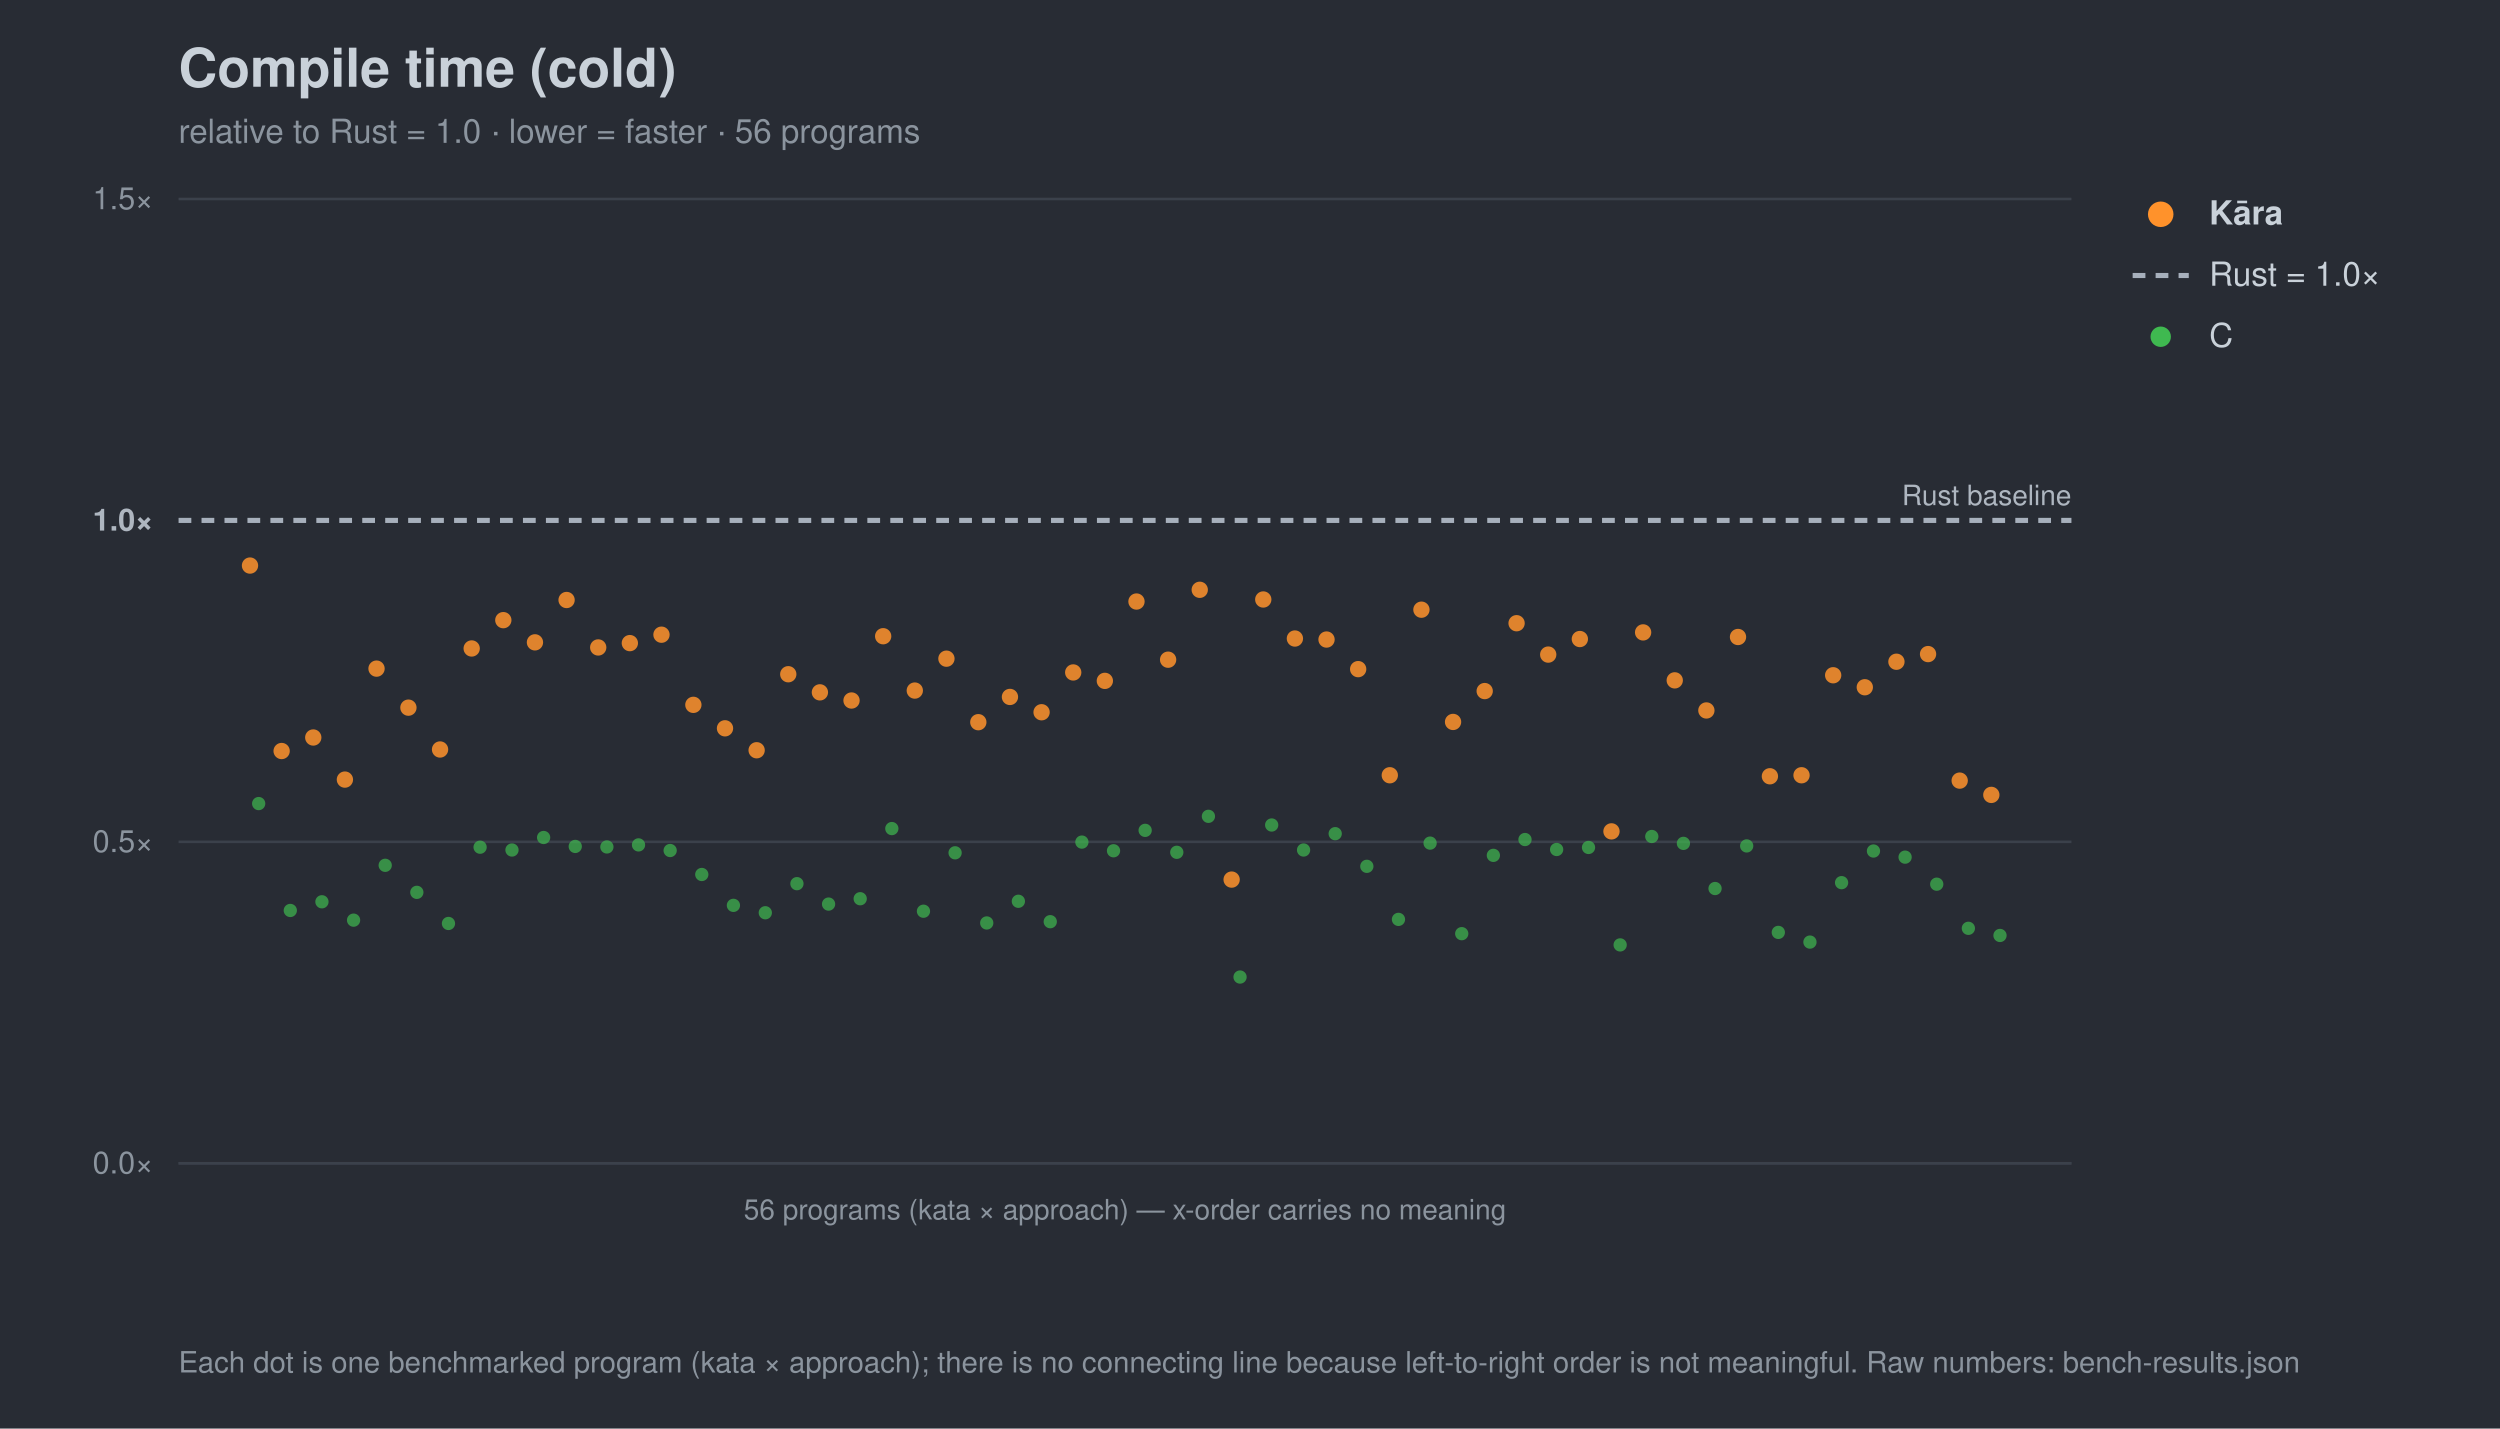
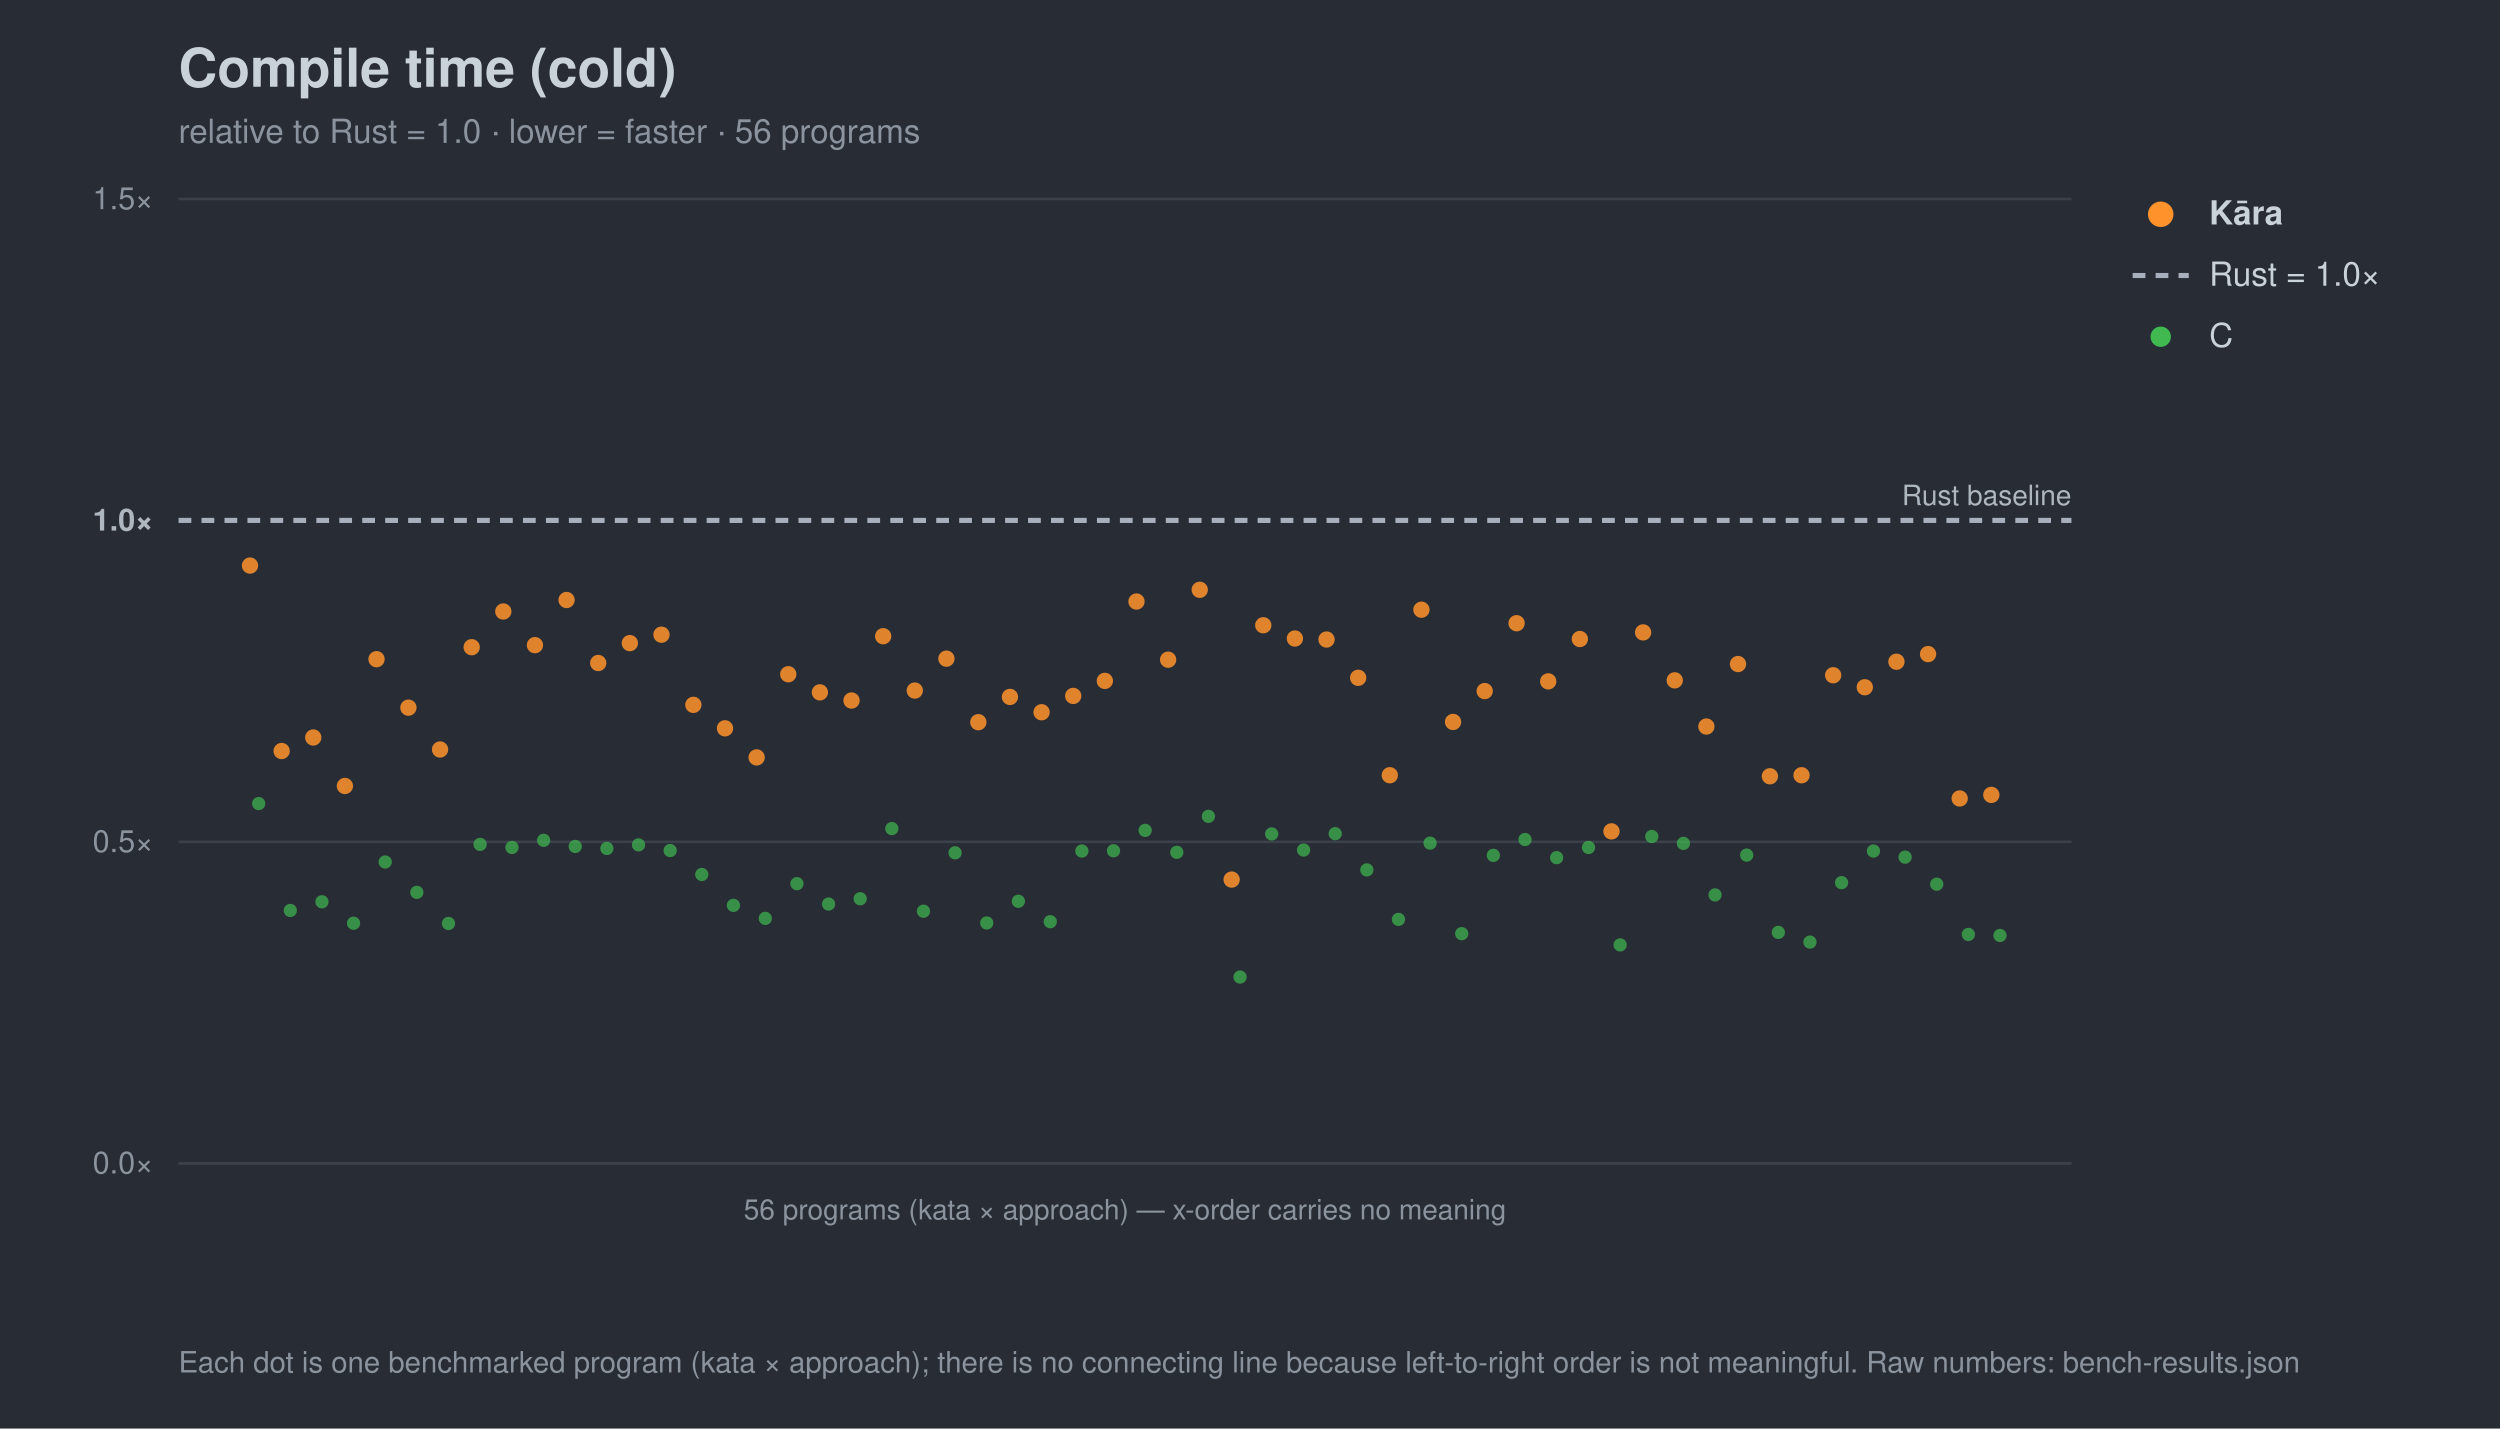
<svg xmlns="http://www.w3.org/2000/svg" width="980" height="560" viewBox="0 0 980 560" font-family="-apple-system,Segoe UI,Helvetica,Arial,sans-serif">
  <rect width="980" height="560" fill="#282c34" />
  <text x="70" y="34" font-size="21" font-weight="700" fill="#c9d1d9">Compile time (cold)</text>
  <text x="70" y="56" font-size="13" fill="#8b949e">relative to Rust = 1.0 · lower = faster · 56 programs</text>
  <line x1="70" y1="456.0" x2="812" y2="456.0" stroke="#3b414b" stroke-width="1" />
  <text x="60" y="460.0" font-size="12" text-anchor="end" fill="#8b949e">0.0×</text>
  <line x1="70" y1="330.0" x2="812" y2="330.0" stroke="#3b414b" stroke-width="1" />
  <text x="60" y="334.0" font-size="12" text-anchor="end" fill="#8b949e">0.5×</text>
  <line x1="70" y1="204.0" x2="812" y2="204.0" stroke="#a7b0bc" stroke-width="2" stroke-dasharray="5 4" />
  <text x="60" y="208.0" font-size="12" text-anchor="end" fill="#aeb6c0" font-weight="700">1.0×</text>
  <line x1="70" y1="78.0" x2="812" y2="78.0" stroke="#3b414b" stroke-width="1" />
  <text x="60" y="82.0" font-size="12" text-anchor="end" fill="#8b949e">1.5×</text>
  <text x="812" y="198.0" font-size="11" text-anchor="end" fill="#aeb6c0">Rust baseline</text>
  <line x1="70" y1="456" x2="812" y2="456" stroke="#3b414b" />
  <text x="441.0" y="478" font-size="11" text-anchor="middle" fill="#8b949e">56 programs (kata × approach) — x-order carries no meaning</text>
  <circle cx="101.4" cy="315.0" r="2.6" fill="#3fb950" opacity="0.7" />
  <circle cx="113.8" cy="356.9" r="2.6" fill="#3fb950" opacity="0.7" />
  <circle cx="126.2" cy="353.5" r="2.6" fill="#3fb950" opacity="0.7" />
-   <circle cx="138.6" cy="360.7" r="2.6" fill="#3fb950" opacity="0.7" />
-   <circle cx="151.0" cy="339.2" r="2.6" fill="#3fb950" opacity="0.7" />
+   <circle cx="138.6" cy="361.9" r="2.6" fill="#3fb950" opacity="0.7" />
+   <circle cx="151.0" cy="337.9" r="2.6" fill="#3fb950" opacity="0.7" />
  <circle cx="163.4" cy="349.8" r="2.6" fill="#3fb950" opacity="0.7" />
  <circle cx="175.8" cy="362.0" r="2.6" fill="#3fb950" opacity="0.7" />
-   <circle cx="188.2" cy="332.1" r="2.6" fill="#3fb950" opacity="0.7" />
-   <circle cx="200.7" cy="333.2" r="2.6" fill="#3fb950" opacity="0.7" />
-   <circle cx="213.1" cy="328.3" r="2.6" fill="#3fb950" opacity="0.7" />
+   <circle cx="188.2" cy="331.0" r="2.6" fill="#3fb950" opacity="0.7" />
+   <circle cx="200.7" cy="332.2" r="2.6" fill="#3fb950" opacity="0.7" />
+   <circle cx="213.1" cy="329.4" r="2.6" fill="#3fb950" opacity="0.7" />
  <circle cx="225.5" cy="331.8" r="2.6" fill="#3fb950" opacity="0.7" />
-   <circle cx="237.9" cy="332.0" r="2.6" fill="#3fb950" opacity="0.7" />
+   <circle cx="237.9" cy="332.6" r="2.6" fill="#3fb950" opacity="0.7" />
  <circle cx="250.3" cy="331.2" r="2.6" fill="#3fb950" opacity="0.7" />
  <circle cx="262.7" cy="333.4" r="2.6" fill="#3fb950" opacity="0.7" />
  <circle cx="275.1" cy="342.8" r="2.6" fill="#3fb950" opacity="0.7" />
  <circle cx="287.5" cy="354.9" r="2.6" fill="#3fb950" opacity="0.7" />
-   <circle cx="300.0" cy="357.8" r="2.6" fill="#3fb950" opacity="0.7" />
+   <circle cx="300.0" cy="360.0" r="2.6" fill="#3fb950" opacity="0.7" />
  <circle cx="312.4" cy="346.4" r="2.6" fill="#3fb950" opacity="0.7" />
  <circle cx="324.8" cy="354.4" r="2.6" fill="#3fb950" opacity="0.7" />
  <circle cx="337.2" cy="352.3" r="2.6" fill="#3fb950" opacity="0.7" />
  <circle cx="349.6" cy="324.8" r="2.6" fill="#3fb950" opacity="0.7" />
  <circle cx="362.0" cy="357.2" r="2.6" fill="#3fb950" opacity="0.7" />
  <circle cx="374.4" cy="334.3" r="2.6" fill="#3fb950" opacity="0.7" />
  <circle cx="386.8" cy="361.8" r="2.6" fill="#3fb950" opacity="0.7" />
  <circle cx="399.2" cy="353.3" r="2.6" fill="#3fb950" opacity="0.7" />
  <circle cx="411.7" cy="361.3" r="2.6" fill="#3fb950" opacity="0.7" />
-   <circle cx="424.1" cy="330.1" r="2.6" fill="#3fb950" opacity="0.7" />
+   <circle cx="424.1" cy="333.6" r="2.6" fill="#3fb950" opacity="0.7" />
  <circle cx="436.5" cy="333.5" r="2.6" fill="#3fb950" opacity="0.7" />
  <circle cx="448.9" cy="325.5" r="2.6" fill="#3fb950" opacity="0.7" />
  <circle cx="461.3" cy="334.1" r="2.6" fill="#3fb950" opacity="0.7" />
  <circle cx="473.7" cy="320.0" r="2.6" fill="#3fb950" opacity="0.7" />
  <circle cx="486.1" cy="383.0" r="2.6" fill="#3fb950" opacity="0.7" />
-   <circle cx="498.5" cy="323.4" r="2.6" fill="#3fb950" opacity="0.7" />
+   <circle cx="498.5" cy="326.9" r="2.6" fill="#3fb950" opacity="0.7" />
  <circle cx="511.0" cy="333.2" r="2.6" fill="#3fb950" opacity="0.7" />
  <circle cx="523.4" cy="326.8" r="2.6" fill="#3fb950" opacity="0.7" />
-   <circle cx="535.8" cy="339.6" r="2.6" fill="#3fb950" opacity="0.7" />
+   <circle cx="535.8" cy="341.0" r="2.6" fill="#3fb950" opacity="0.7" />
  <circle cx="548.2" cy="360.4" r="2.6" fill="#3fb950" opacity="0.7" />
  <circle cx="560.6" cy="330.5" r="2.6" fill="#3fb950" opacity="0.7" />
  <circle cx="573.0" cy="366.0" r="2.6" fill="#3fb950" opacity="0.7" />
  <circle cx="585.4" cy="335.3" r="2.6" fill="#3fb950" opacity="0.7" />
  <circle cx="597.8" cy="329.1" r="2.6" fill="#3fb950" opacity="0.7" />
-   <circle cx="610.2" cy="333.0" r="2.6" fill="#3fb950" opacity="0.7" />
+   <circle cx="610.2" cy="336.2" r="2.6" fill="#3fb950" opacity="0.7" />
  <circle cx="622.7" cy="332.2" r="2.6" fill="#3fb950" opacity="0.7" />
  <circle cx="635.1" cy="370.4" r="2.6" fill="#3fb950" opacity="0.7" />
  <circle cx="647.5" cy="327.9" r="2.6" fill="#3fb950" opacity="0.7" />
  <circle cx="659.9" cy="330.6" r="2.6" fill="#3fb950" opacity="0.7" />
-   <circle cx="672.3" cy="348.3" r="2.6" fill="#3fb950" opacity="0.7" />
-   <circle cx="684.7" cy="331.6" r="2.6" fill="#3fb950" opacity="0.7" />
+   <circle cx="672.3" cy="350.8" r="2.6" fill="#3fb950" opacity="0.7" />
+   <circle cx="684.7" cy="335.2" r="2.6" fill="#3fb950" opacity="0.7" />
  <circle cx="697.1" cy="365.5" r="2.6" fill="#3fb950" opacity="0.7" />
  <circle cx="709.5" cy="369.3" r="2.6" fill="#3fb950" opacity="0.7" />
  <circle cx="721.9" cy="346.0" r="2.6" fill="#3fb950" opacity="0.7" />
  <circle cx="734.4" cy="333.6" r="2.6" fill="#3fb950" opacity="0.7" />
  <circle cx="746.8" cy="336.0" r="2.6" fill="#3fb950" opacity="0.7" />
  <circle cx="759.2" cy="346.6" r="2.6" fill="#3fb950" opacity="0.7" />
-   <circle cx="771.6" cy="363.9" r="2.6" fill="#3fb950" opacity="0.7" />
+   <circle cx="771.6" cy="366.3" r="2.6" fill="#3fb950" opacity="0.7" />
  <circle cx="784.0" cy="366.7" r="2.6" fill="#3fb950" opacity="0.7" />
  <circle cx="98.0" cy="221.7" r="3.2" fill="#ff922b" opacity="0.85" />
  <circle cx="110.4" cy="294.4" r="3.2" fill="#ff922b" opacity="0.85" />
  <circle cx="122.8" cy="289.1" r="3.2" fill="#ff922b" opacity="0.85" />
-   <circle cx="135.2" cy="305.6" r="3.2" fill="#ff922b" opacity="0.85" />
-   <circle cx="147.6" cy="262.1" r="3.2" fill="#ff922b" opacity="0.85" />
+   <circle cx="135.2" cy="308.1" r="3.2" fill="#ff922b" opacity="0.85" />
+   <circle cx="147.6" cy="258.4" r="3.2" fill="#ff922b" opacity="0.85" />
  <circle cx="160.1" cy="277.4" r="3.2" fill="#ff922b" opacity="0.85" />
  <circle cx="172.5" cy="293.8" r="3.2" fill="#ff922b" opacity="0.85" />
-   <circle cx="184.9" cy="254.2" r="3.2" fill="#ff922b" opacity="0.85" />
-   <circle cx="197.3" cy="243.1" r="3.2" fill="#ff922b" opacity="0.85" />
-   <circle cx="209.7" cy="251.8" r="3.2" fill="#ff922b" opacity="0.85" />
+   <circle cx="184.9" cy="253.7" r="3.2" fill="#ff922b" opacity="0.85" />
+   <circle cx="197.3" cy="239.7" r="3.2" fill="#ff922b" opacity="0.85" />
+   <circle cx="209.7" cy="252.9" r="3.2" fill="#ff922b" opacity="0.85" />
  <circle cx="222.1" cy="235.2" r="3.2" fill="#ff922b" opacity="0.85" />
-   <circle cx="234.5" cy="253.8" r="3.2" fill="#ff922b" opacity="0.85" />
+   <circle cx="234.5" cy="259.9" r="3.2" fill="#ff922b" opacity="0.85" />
  <circle cx="246.9" cy="252.1" r="3.2" fill="#ff922b" opacity="0.85" />
  <circle cx="259.3" cy="248.8" r="3.2" fill="#ff922b" opacity="0.85" />
  <circle cx="271.8" cy="276.3" r="3.2" fill="#ff922b" opacity="0.85" />
  <circle cx="284.2" cy="285.5" r="3.2" fill="#ff922b" opacity="0.85" />
-   <circle cx="296.6" cy="294.1" r="3.2" fill="#ff922b" opacity="0.85" />
+   <circle cx="296.6" cy="296.9" r="3.2" fill="#ff922b" opacity="0.85" />
  <circle cx="309.0" cy="264.3" r="3.2" fill="#ff922b" opacity="0.85" />
  <circle cx="321.4" cy="271.4" r="3.2" fill="#ff922b" opacity="0.85" />
  <circle cx="333.8" cy="274.6" r="3.2" fill="#ff922b" opacity="0.85" />
  <circle cx="346.2" cy="249.4" r="3.2" fill="#ff922b" opacity="0.85" />
  <circle cx="358.6" cy="270.7" r="3.2" fill="#ff922b" opacity="0.85" />
  <circle cx="371.0" cy="258.2" r="3.2" fill="#ff922b" opacity="0.85" />
  <circle cx="383.5" cy="283.1" r="3.2" fill="#ff922b" opacity="0.85" />
  <circle cx="395.9" cy="273.2" r="3.2" fill="#ff922b" opacity="0.85" />
  <circle cx="408.3" cy="279.2" r="3.2" fill="#ff922b" opacity="0.85" />
-   <circle cx="420.7" cy="263.6" r="3.2" fill="#ff922b" opacity="0.85" />
+   <circle cx="420.7" cy="272.8" r="3.2" fill="#ff922b" opacity="0.85" />
  <circle cx="433.1" cy="266.9" r="3.2" fill="#ff922b" opacity="0.85" />
  <circle cx="445.5" cy="235.8" r="3.2" fill="#ff922b" opacity="0.85" />
  <circle cx="457.9" cy="258.6" r="3.2" fill="#ff922b" opacity="0.85" />
  <circle cx="470.3" cy="231.2" r="3.2" fill="#ff922b" opacity="0.85" />
  <circle cx="482.8" cy="344.8" r="3.2" fill="#ff922b" opacity="0.85" />
-   <circle cx="495.2" cy="235.0" r="3.2" fill="#ff922b" opacity="0.85" />
+   <circle cx="495.2" cy="245.1" r="3.2" fill="#ff922b" opacity="0.85" />
  <circle cx="507.6" cy="250.3" r="3.2" fill="#ff922b" opacity="0.85" />
  <circle cx="520.0" cy="250.7" r="3.2" fill="#ff922b" opacity="0.85" />
-   <circle cx="532.4" cy="262.3" r="3.2" fill="#ff922b" opacity="0.85" />
+   <circle cx="532.4" cy="265.7" r="3.2" fill="#ff922b" opacity="0.85" />
  <circle cx="544.8" cy="303.9" r="3.2" fill="#ff922b" opacity="0.85" />
  <circle cx="557.2" cy="239.0" r="3.2" fill="#ff922b" opacity="0.85" />
  <circle cx="569.6" cy="283.0" r="3.2" fill="#ff922b" opacity="0.85" />
  <circle cx="582.0" cy="270.9" r="3.2" fill="#ff922b" opacity="0.85" />
  <circle cx="594.5" cy="244.3" r="3.2" fill="#ff922b" opacity="0.85" />
-   <circle cx="606.9" cy="256.6" r="3.2" fill="#ff922b" opacity="0.85" />
+   <circle cx="606.9" cy="267.1" r="3.2" fill="#ff922b" opacity="0.85" />
  <circle cx="619.3" cy="250.5" r="3.2" fill="#ff922b" opacity="0.85" />
  <circle cx="631.7" cy="325.9" r="3.2" fill="#ff922b" opacity="0.85" />
  <circle cx="644.1" cy="247.9" r="3.2" fill="#ff922b" opacity="0.85" />
  <circle cx="656.5" cy="266.7" r="3.2" fill="#ff922b" opacity="0.85" />
-   <circle cx="668.9" cy="278.5" r="3.2" fill="#ff922b" opacity="0.85" />
-   <circle cx="681.3" cy="249.7" r="3.2" fill="#ff922b" opacity="0.85" />
+   <circle cx="668.9" cy="284.8" r="3.2" fill="#ff922b" opacity="0.85" />
+   <circle cx="681.3" cy="260.3" r="3.2" fill="#ff922b" opacity="0.85" />
  <circle cx="693.8" cy="304.3" r="3.2" fill="#ff922b" opacity="0.85" />
  <circle cx="706.2" cy="303.9" r="3.2" fill="#ff922b" opacity="0.85" />
  <circle cx="718.6" cy="264.7" r="3.2" fill="#ff922b" opacity="0.85" />
  <circle cx="731.0" cy="269.4" r="3.2" fill="#ff922b" opacity="0.85" />
  <circle cx="743.4" cy="259.4" r="3.2" fill="#ff922b" opacity="0.85" />
  <circle cx="755.8" cy="256.4" r="3.2" fill="#ff922b" opacity="0.85" />
-   <circle cx="768.2" cy="306.0" r="3.2" fill="#ff922b" opacity="0.85" />
+   <circle cx="768.2" cy="313.0" r="3.2" fill="#ff922b" opacity="0.85" />
  <circle cx="780.6" cy="311.6" r="3.2" fill="#ff922b" opacity="0.85" />
  <circle cx="847" cy="84" r="5" fill="#ff922b" />
  <text x="866" y="88" font-size="13" fill="#c9d1d9" font-weight="700">Kāra</text>
  <line x1="836" y1="108" x2="858" y2="108" stroke="#a7b0bc" stroke-width="2" stroke-dasharray="5 4" />
  <text x="866" y="112" font-size="13" fill="#c9d1d9" font-weight="400">Rust = 1.0×</text>
  <circle cx="847" cy="132" r="4" fill="#3fb950" />
  <text x="866" y="136" font-size="13" fill="#c9d1d9" font-weight="400">C</text>
  <text x="70" y="538" font-size="11.5" fill="#8b949e">Each dot is one benchmarked program (kata × approach); there is no connecting line because left-to-right order is not meaningful. Raw numbers: bench-results.json</text>
</svg>
